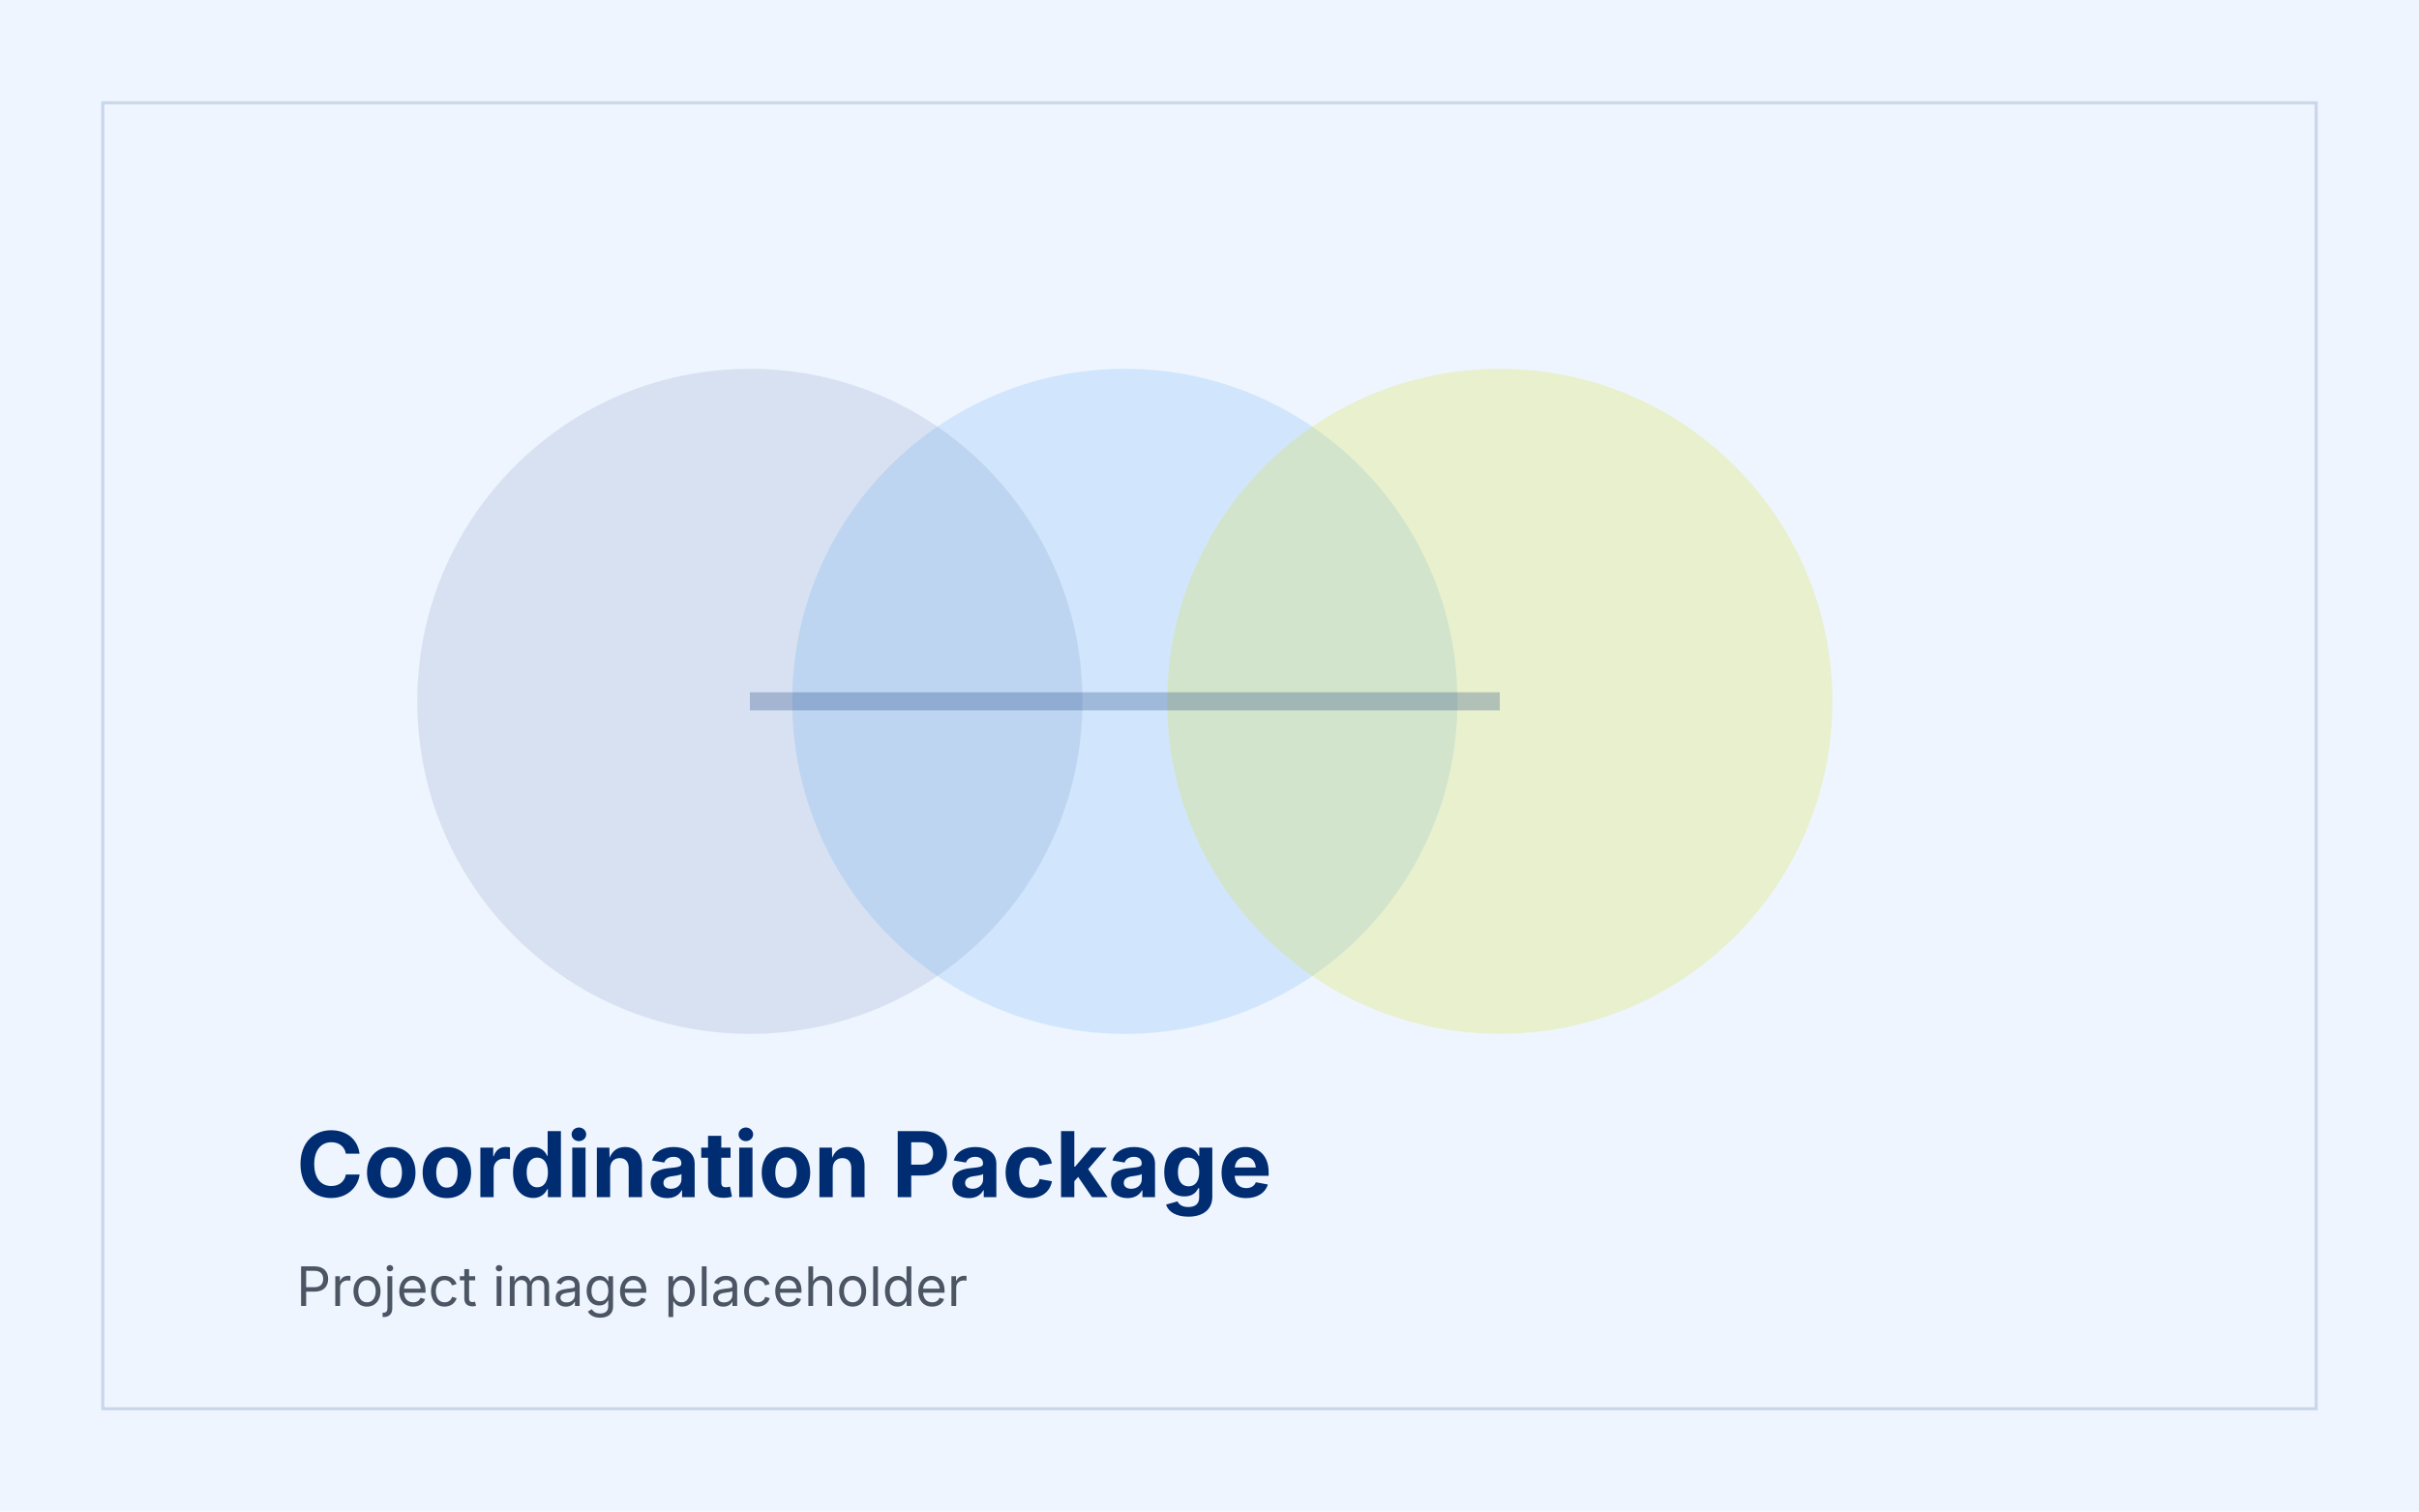
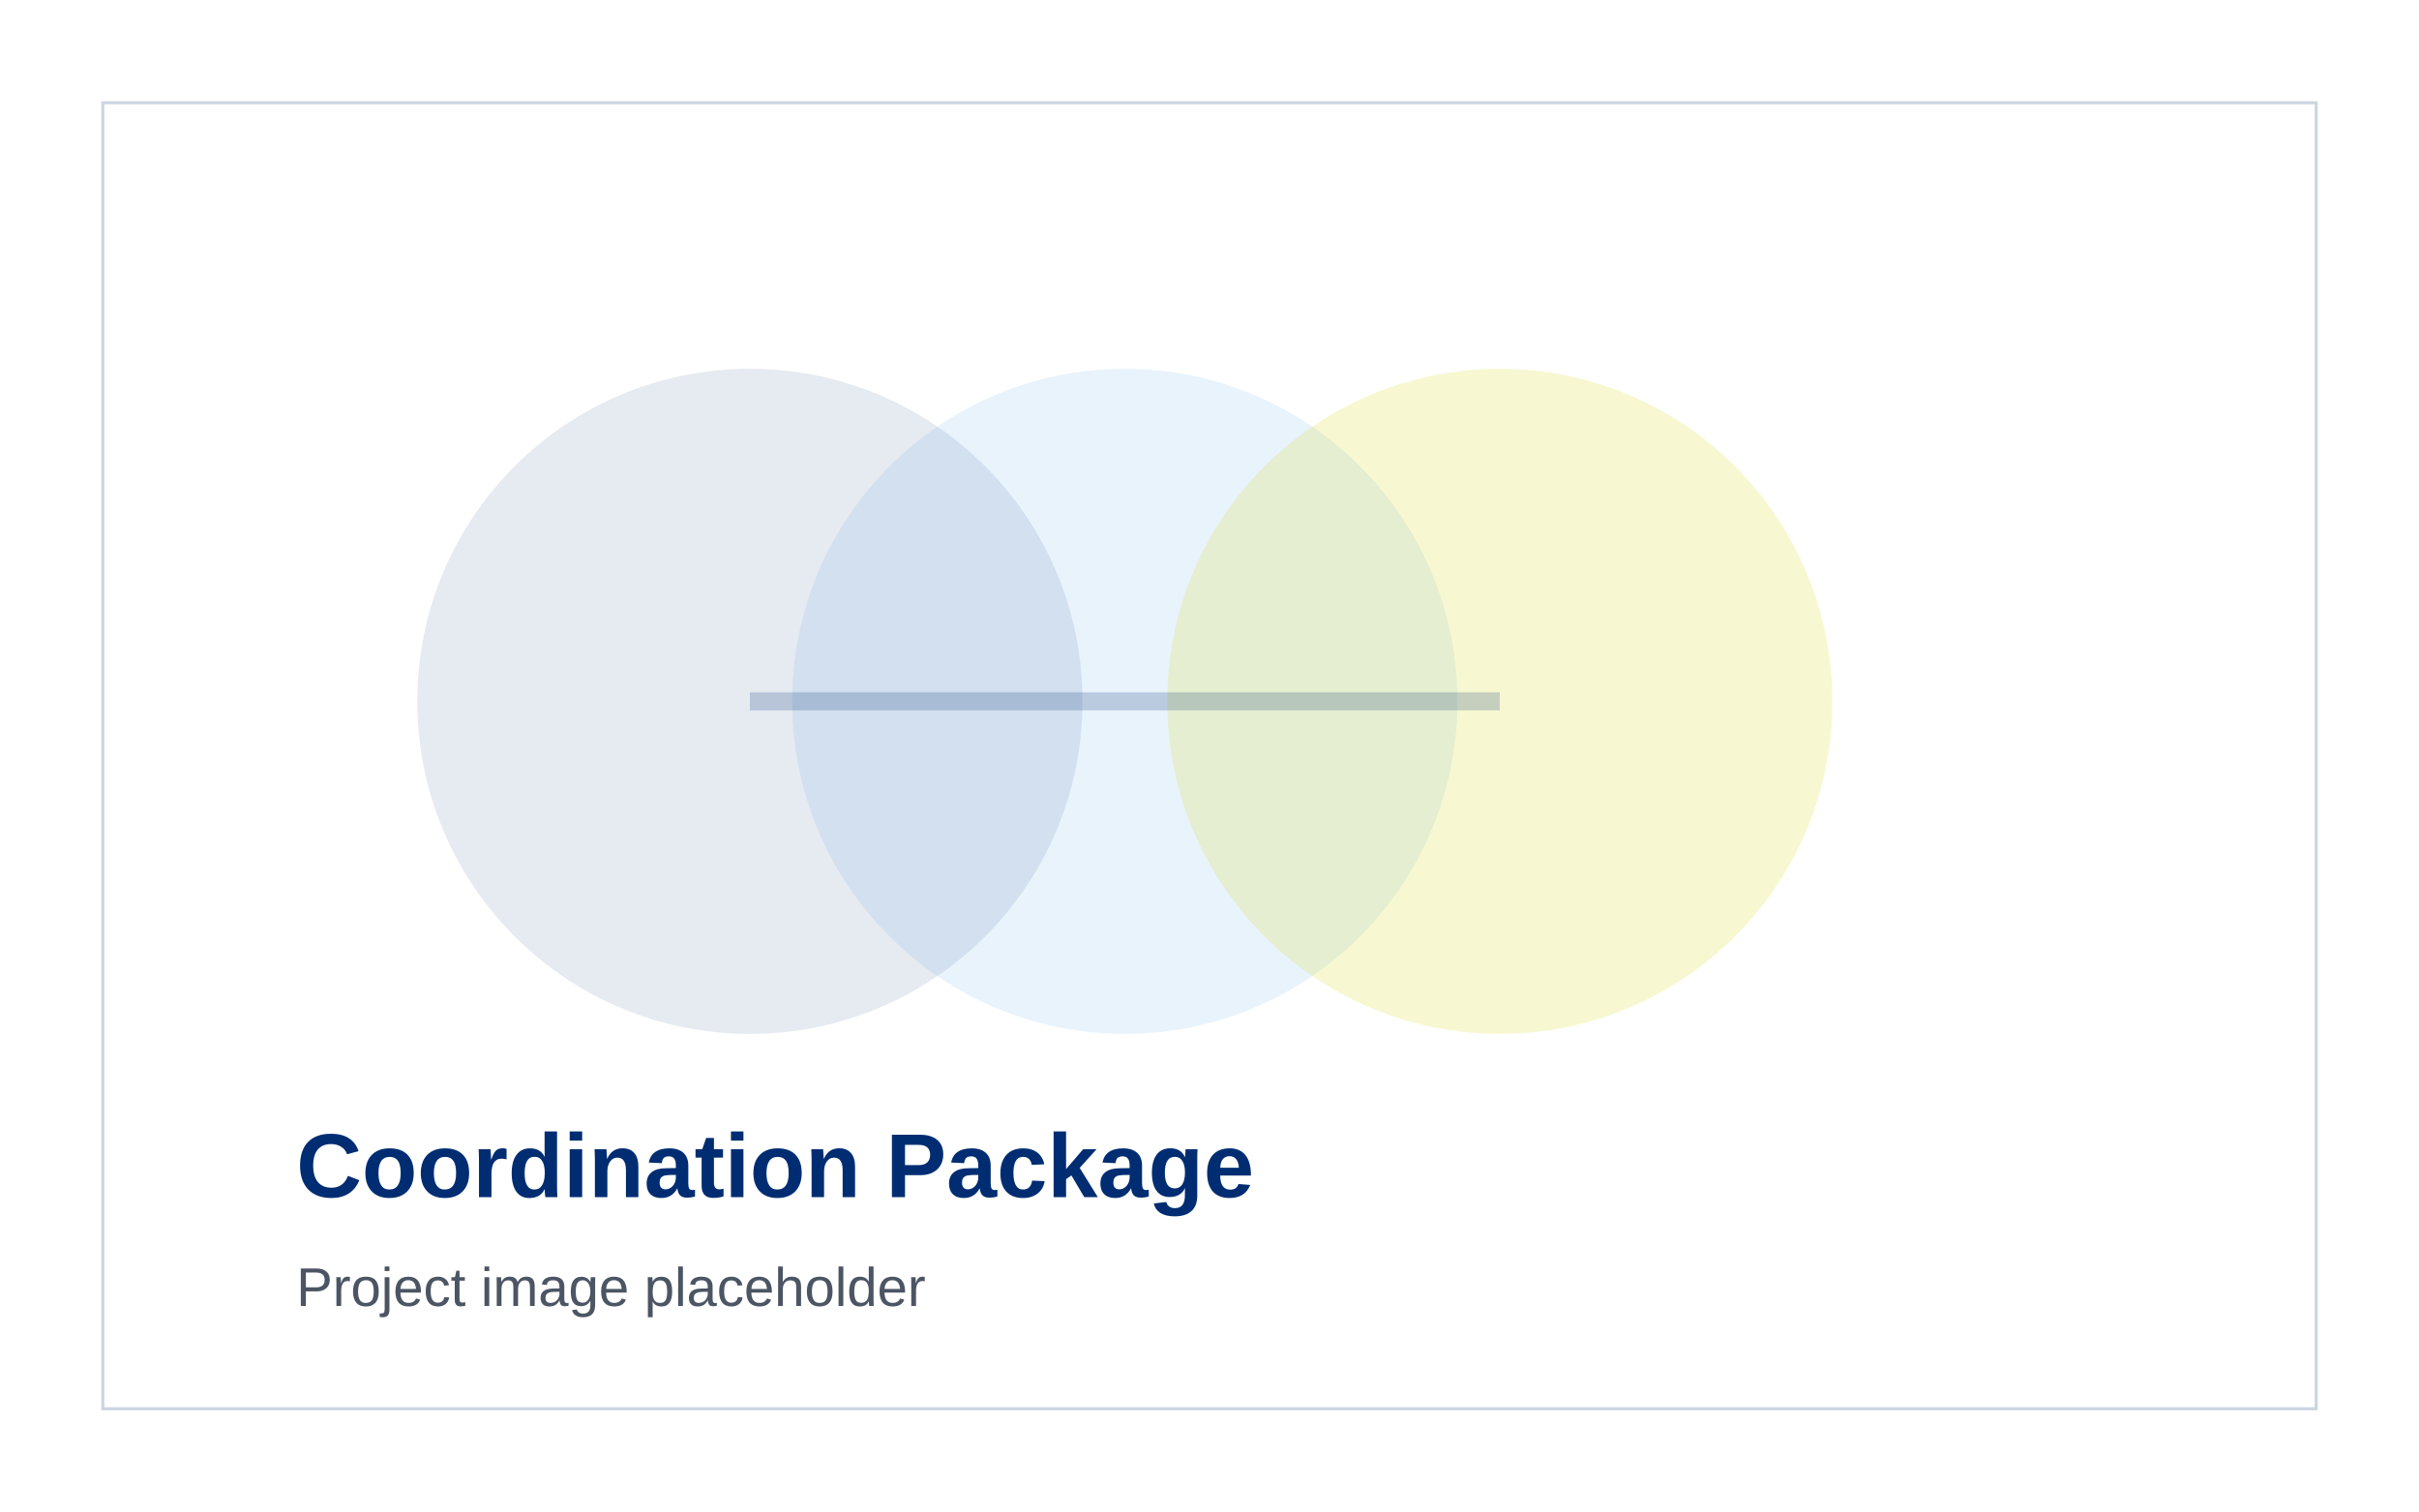
- <svg xmlns="http://www.w3.org/2000/svg" viewBox="0 0 800 500" role="img" aria-labelledby="title desc">
-   <rect width="800" height="500" fill="#eef5ff" />
-   <rect x="34" y="34" width="732" height="432" fill="none" stroke="#002d72" stroke-opacity="0.16" />
-   <circle cx="248" cy="232" r="110" fill="#002d72" fill-opacity="0.1" />
-   <circle cx="372" cy="232" r="110" fill="#1e88e5" fill-opacity="0.14" />
-   <circle cx="496" cy="232" r="110" fill="#d8e022" fill-opacity="0.22" />
-   <line x1="248" y1="232" x2="496" y2="232" stroke="#002d72" stroke-opacity="0.24" stroke-width="6" />
-   <text x="98" y="396" fill="#002d72" font-family="Inter, Arial, sans-serif" font-size="30" font-weight="700">
-     Coordination Package
+ <svg xmlns="http://www.w3.org/2000/svg" id="Capa_1" version="1.1" viewBox="0 0 800 500">
+   <defs>
+     <style>
+       .st0 {
+         stroke-opacity: .2;
+       }
+ 
+       .st0, .st1 {
+         fill: none;
+         stroke: #002d72;
+       }
+ 
+       .st2 {
+         font-family: Arial-BoldMT, Arial;
+         font-size: 30px;
+         font-weight: 700;
+       }
+ 
+       .st2, .st3 {
+         fill: #002d72;
+       }
+ 
+       .st2, .st4 {
+         isolation: isolate;
+       }
+ 
+       .st1 {
+         stroke-opacity: .2;
+         stroke-width: 6px;
+       }
+ 
+       .st5 {
+         fill: #d8e022;
+         fill-opacity: .2;
+       }
+ 
+       .st3 {
+         fill-opacity: .1;
+       }
+ 
+       .st6 {
+         fill: #1e88e5;
+         fill-opacity: .1;
+       }
+ 
+       .st4 {
+         fill: #4b5563;
+         font-family: ArialMT, Arial;
+         font-size: 18px;
+       }
+     </style>
+   </defs>
+   <rect class="st0" x="34" y="34" width="732" height="432" />
+   <circle class="st3" cx="248" cy="232" r="110" />
+   <circle class="st6" cx="372" cy="232" r="110" />
+   <circle class="st5" cx="496" cy="232" r="110" />
+   <line class="st1" x1="248" y1="232" x2="496" y2="232" />
+   <text class="st2" transform="translate(98 396)">
+     <tspan x="0" y="0">Coordination Package</tspan>
  </text>
-   <text x="98" y="432" fill="#4b5563" font-family="Inter, Arial, sans-serif" font-size="18">
-     Project image placeholder
+   <text class="st4" transform="translate(98 432)">
+     <tspan x="0" y="0">Project image placeholder</tspan>
  </text>
</svg>
